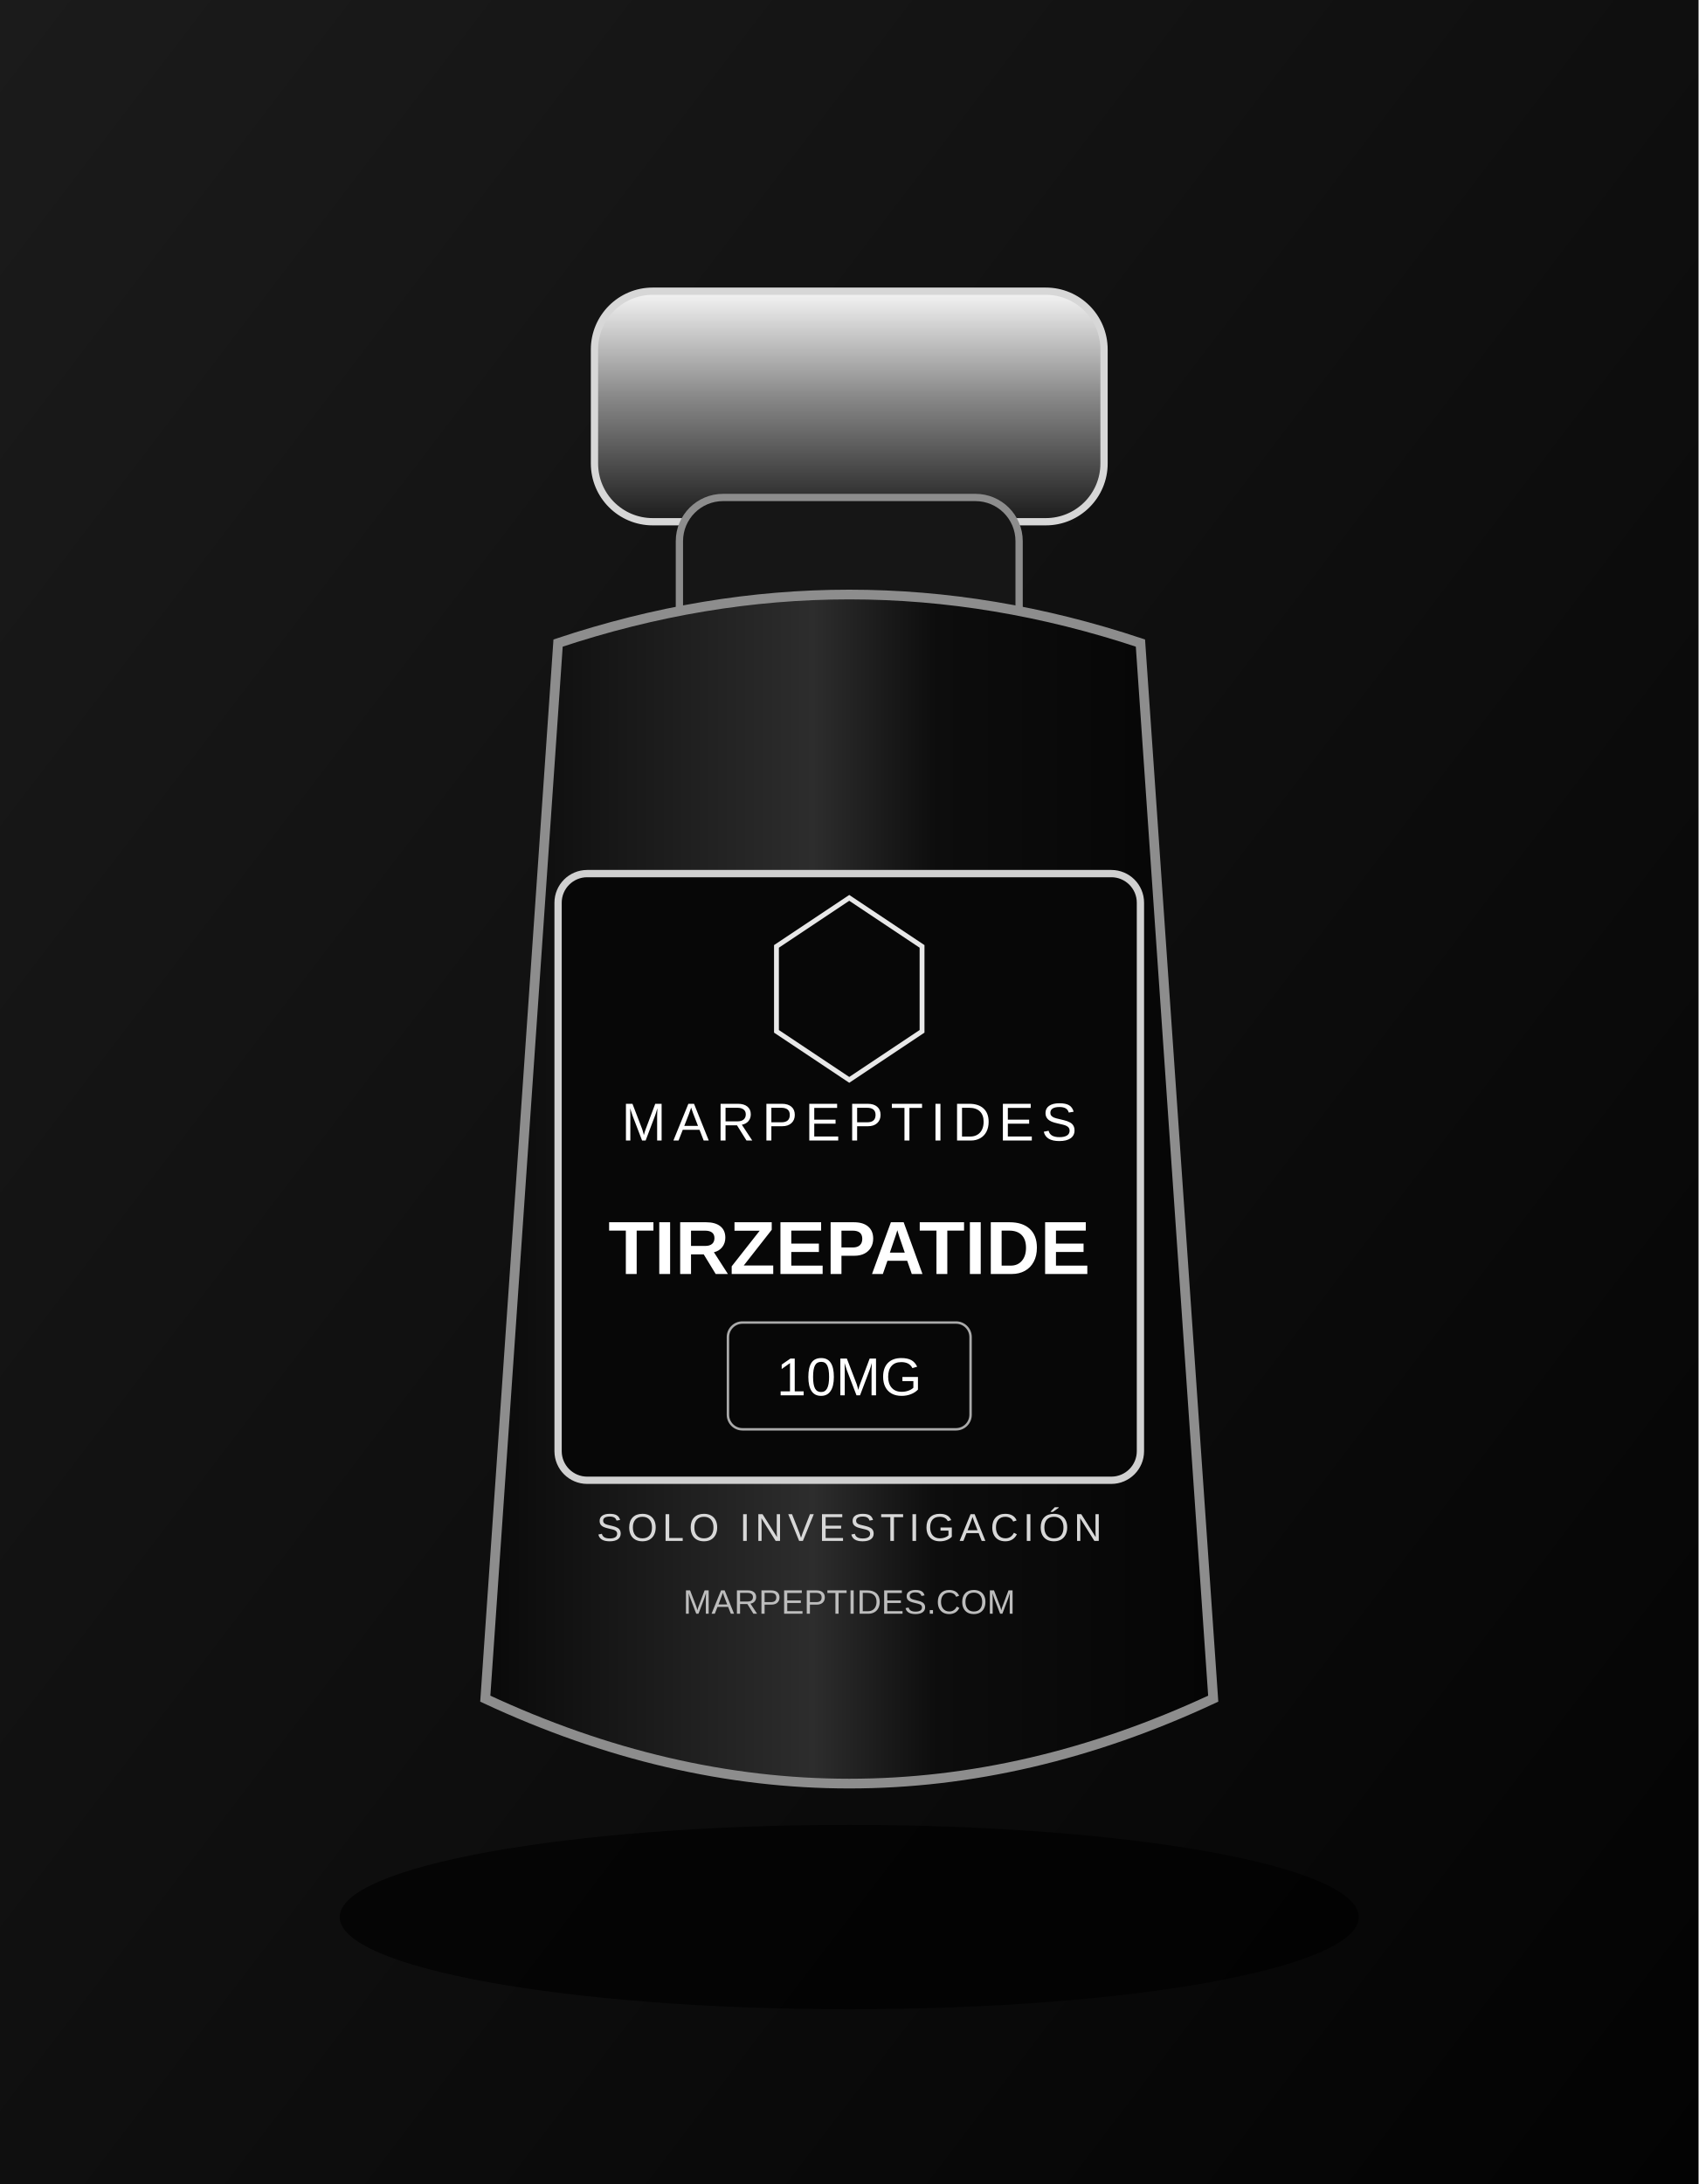
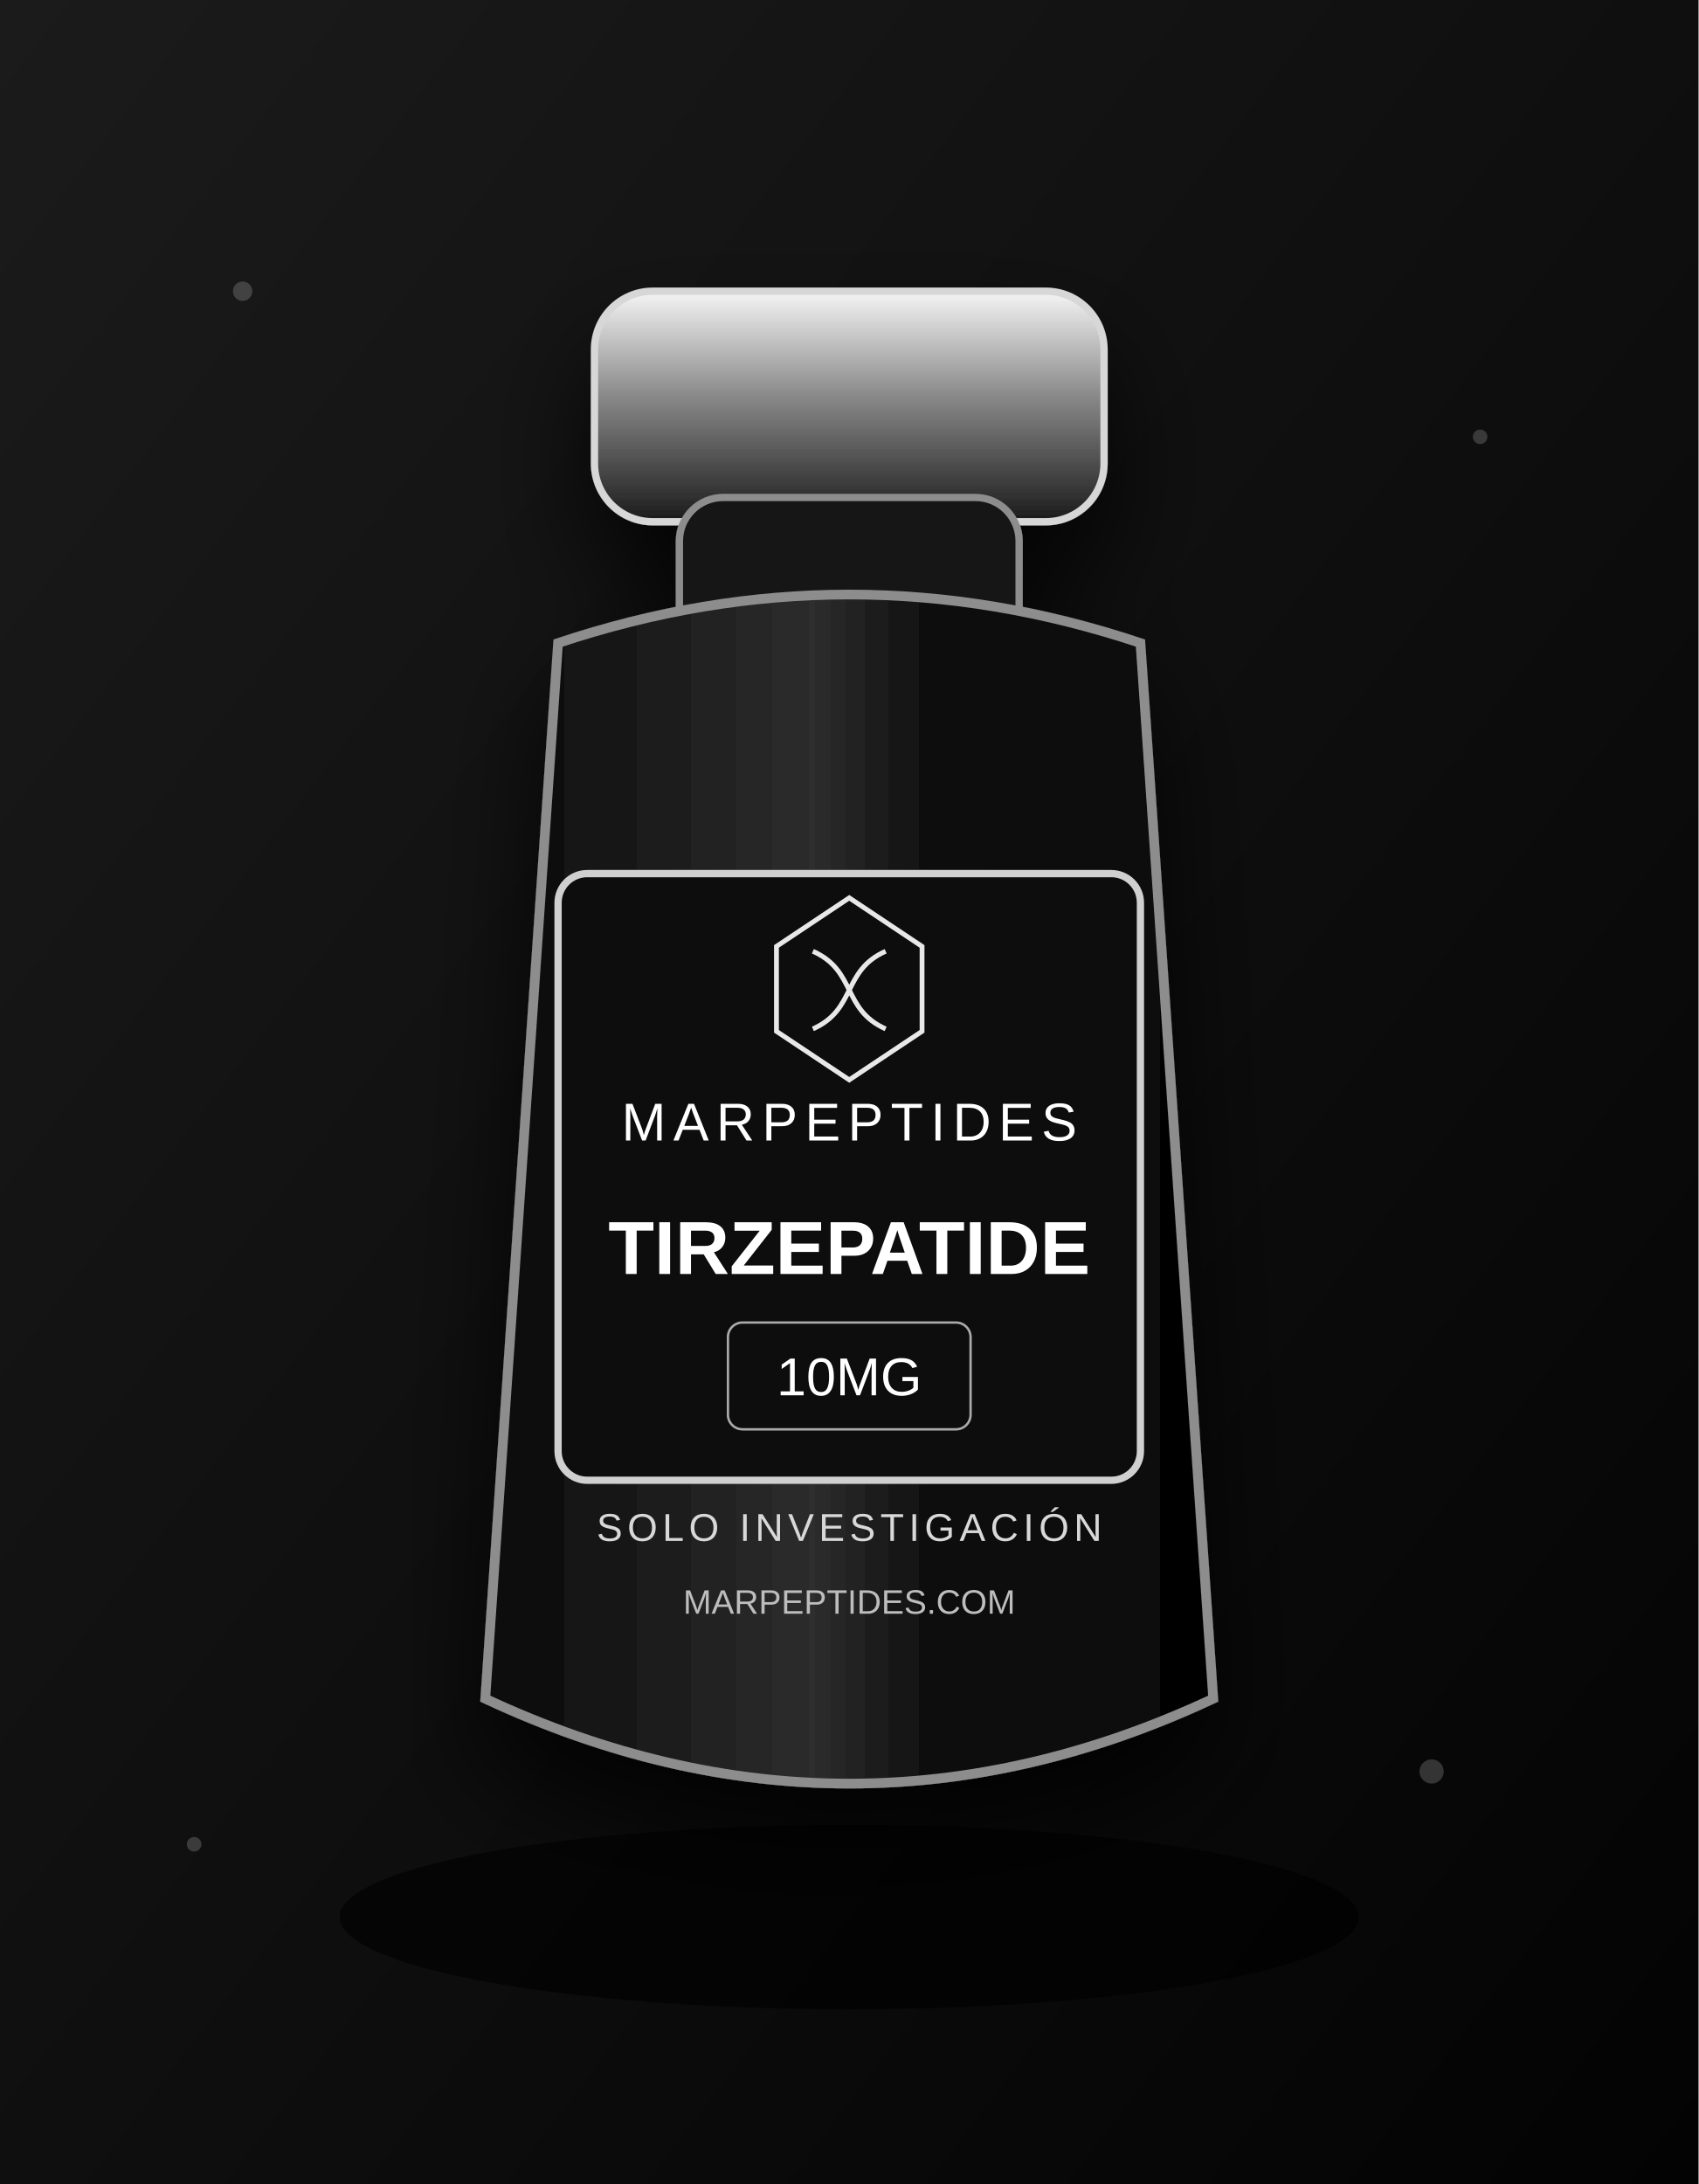
<svg xmlns="http://www.w3.org/2000/svg" viewBox="0 0 700 900">
  <defs>
    <linearGradient id="bg" x1="0" y1="0" x2="1" y2="1">
      <stop stop-color="#1b1b1b" />
      <stop offset="1" stop-color="#030303" />
    </linearGradient>
    <linearGradient id="cap" x1="0" y1="0" x2="0" y2="1">
      <stop stop-color="#f5f5f5" />
      <stop offset=".45" stop-color="#8a8a8a" />
      <stop offset="1" stop-color="#1a1a1a" />
    </linearGradient>
    <linearGradient id="glass" x1="0" y1="0" x2="1" y2="0">
      <stop stop-color="#090909" />
      <stop offset=".45" stop-color="#2d2d2d" />
      <stop offset=".62" stop-color="#0d0d0d" />
      <stop offset="1" stop-color="#050505" />
    </linearGradient>
+     <filter id="shadow">
+       <feDropShadow dx="0" dy="24" stdDeviation="22" flood-color="#000" flood-opacity=".8" />
+     </filter>
  </defs>
  <rect width="700" height="900" fill="url(#bg)" />
+   <g opacity=".18" fill="#fff">
+     <circle cx="100" cy="120" r="4" />
+     <circle cx="610" cy="180" r="3" />
+     <circle cx="80" cy="760" r="3" />
+     <circle cx="590" cy="730" r="5" />
+   </g>
  <ellipse cx="350" cy="790" rx="210" ry="38" fill="#000" opacity=".65" />
-   <rect x="245" y="120" width="210" height="95" rx="24" fill="url(#cap)" stroke="#d7d7d7" stroke-width="3" />
-   <rect x="280" y="205" width="140" height="70" rx="18" fill="#161616" stroke="#8d8d8d" stroke-width="3" />
-   <path d="M230 265 Q350 225 470 265 L500 700 Q350 770 200 700Z" fill="url(#glass)" stroke="#8d8d8d" stroke-width="4" />
-   <rect x="230" y="360" width="240" height="250" rx="12" fill="#070707" stroke="#d0d0d0" stroke-width="3" />
-   <polygon points="320,390 350,370 380,390 380,425 350,445 320,425" fill="none" stroke="#e8e8e8" stroke-width="2" />
-   <text x="350" y="470" fill="#fff" text-anchor="middle" font-family="Arial" font-size="22" letter-spacing="3">MARPEPTIDES</text>
-   <text x="350" y="525" fill="#fff" text-anchor="middle" font-family="Arial" font-size="31" font-weight="700">TIRZEPATIDE</text>
-   <rect x="300" y="545" width="100" height="44" rx="6" fill="none" stroke="#aaa" />
-   <text x="350" y="575" fill="#fff" text-anchor="middle" font-family="Arial" font-size="22">10MG</text>
-   <text x="350" y="635" fill="#d8d8d8" text-anchor="middle" font-family="Arial" font-size="16" letter-spacing="2">SOLO INVESTIGACIÓN</text>
-   <text x="350" y="665" fill="#bdbdbd" text-anchor="middle" font-family="Arial" font-size="14">MARPEPTIDES.COM</text>
+   <g filter="url(#shadow)">
+     <rect x="245" y="120" width="210" height="95" rx="24" fill="url(#cap)" stroke="#d7d7d7" stroke-width="3" />
+     <rect x="280" y="205" width="140" height="70" rx="18" fill="#161616" stroke="#8d8d8d" stroke-width="3" />
+     <path d="M230 265 Q350 225 470 265 L500 700 Q350 770 200 700Z" fill="url(#glass)" stroke="#8d8d8d" stroke-width="4" />
+     <rect x="230" y="360" width="240" height="250" rx="12" fill="#070707" stroke="#d0d0d0" stroke-width="3" />
+     <g fill="none" stroke="#e8e8e8" stroke-width="2">
+       <polygon points="320,390 350,370 380,390 380,425 350,445 320,425" />
+       <path d="M335 392c18 8 12 24 30 32M365 392c-18 8-12 24-30 32" />
+     </g>
+     <text x="350" y="470" fill="#fff" text-anchor="middle" font-family="Arial,Helvetica,sans-serif" font-size="22" letter-spacing="3">MARPEPTIDES</text>
+     <text x="350" y="525" fill="#fff" text-anchor="middle" font-family="Arial,Helvetica,sans-serif" font-size="31" font-weight="700">TIRZEPATIDE</text>
+     <rect x="300" y="545" width="100" height="44" rx="6" fill="none" stroke="#aaa" />
+     <text x="350" y="575" fill="#fff" text-anchor="middle" font-family="Arial" font-size="22">10MG</text>
+     <text x="350" y="635" fill="#d8d8d8" text-anchor="middle" font-family="Arial" font-size="16" letter-spacing="2">SOLO INVESTIGACIÓN</text>
+     <text x="350" y="665" fill="#bdbdbd" text-anchor="middle" font-family="Arial" font-size="14">MARPEPTIDES.COM</text>
+   </g>
</svg>
